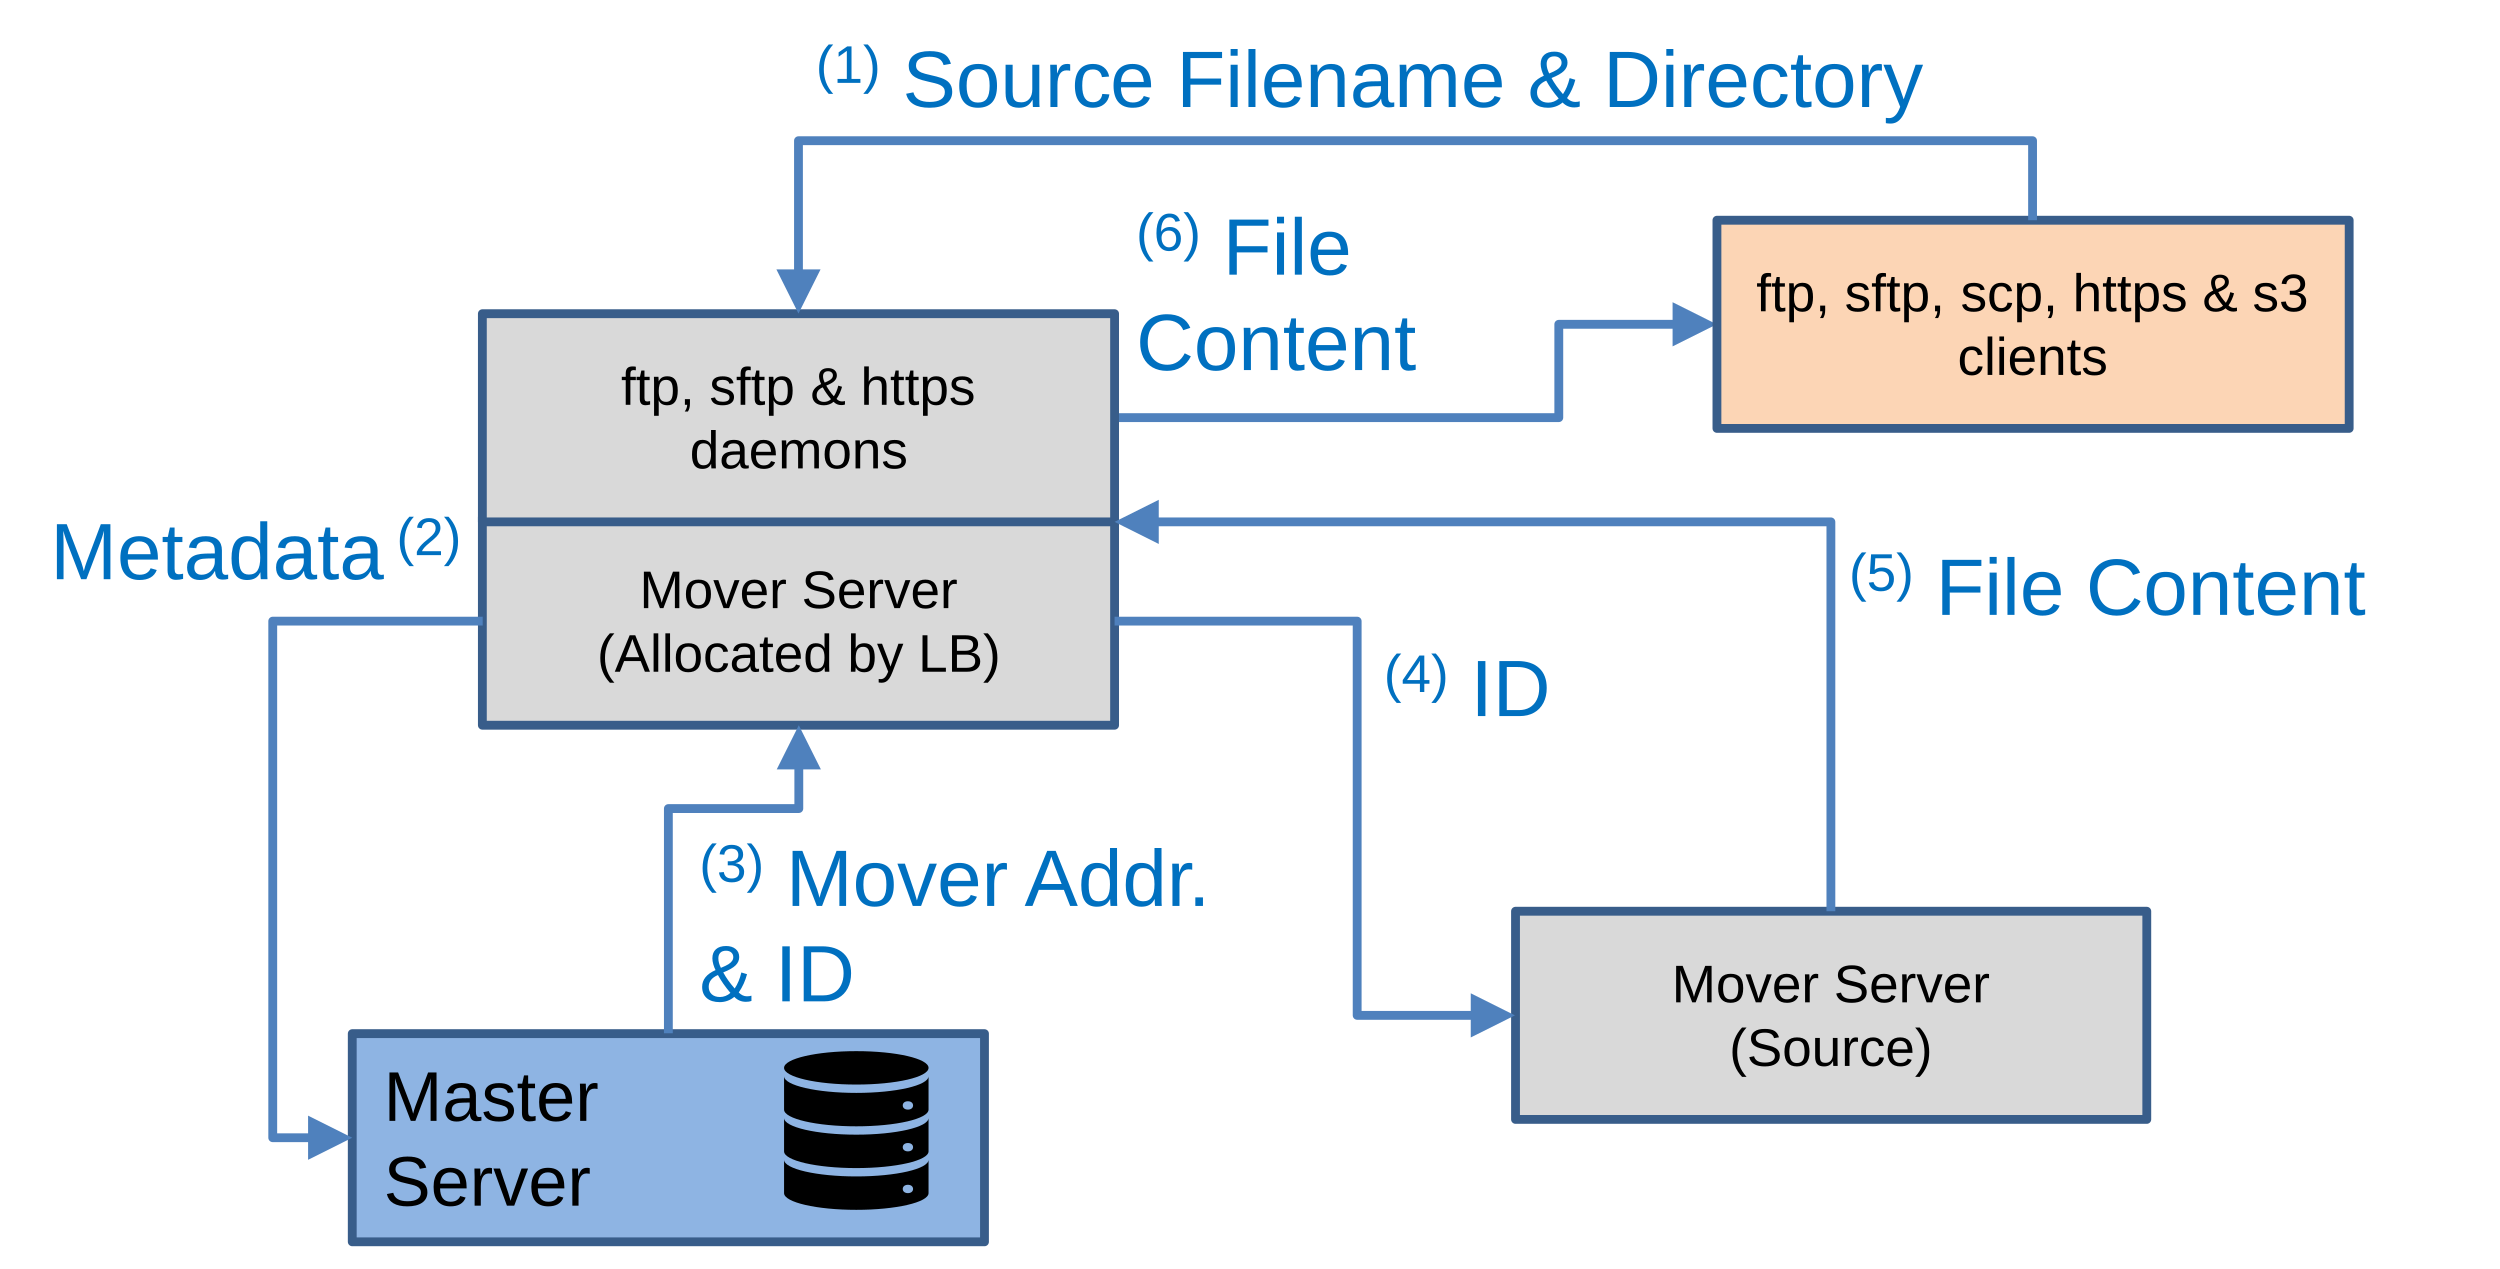
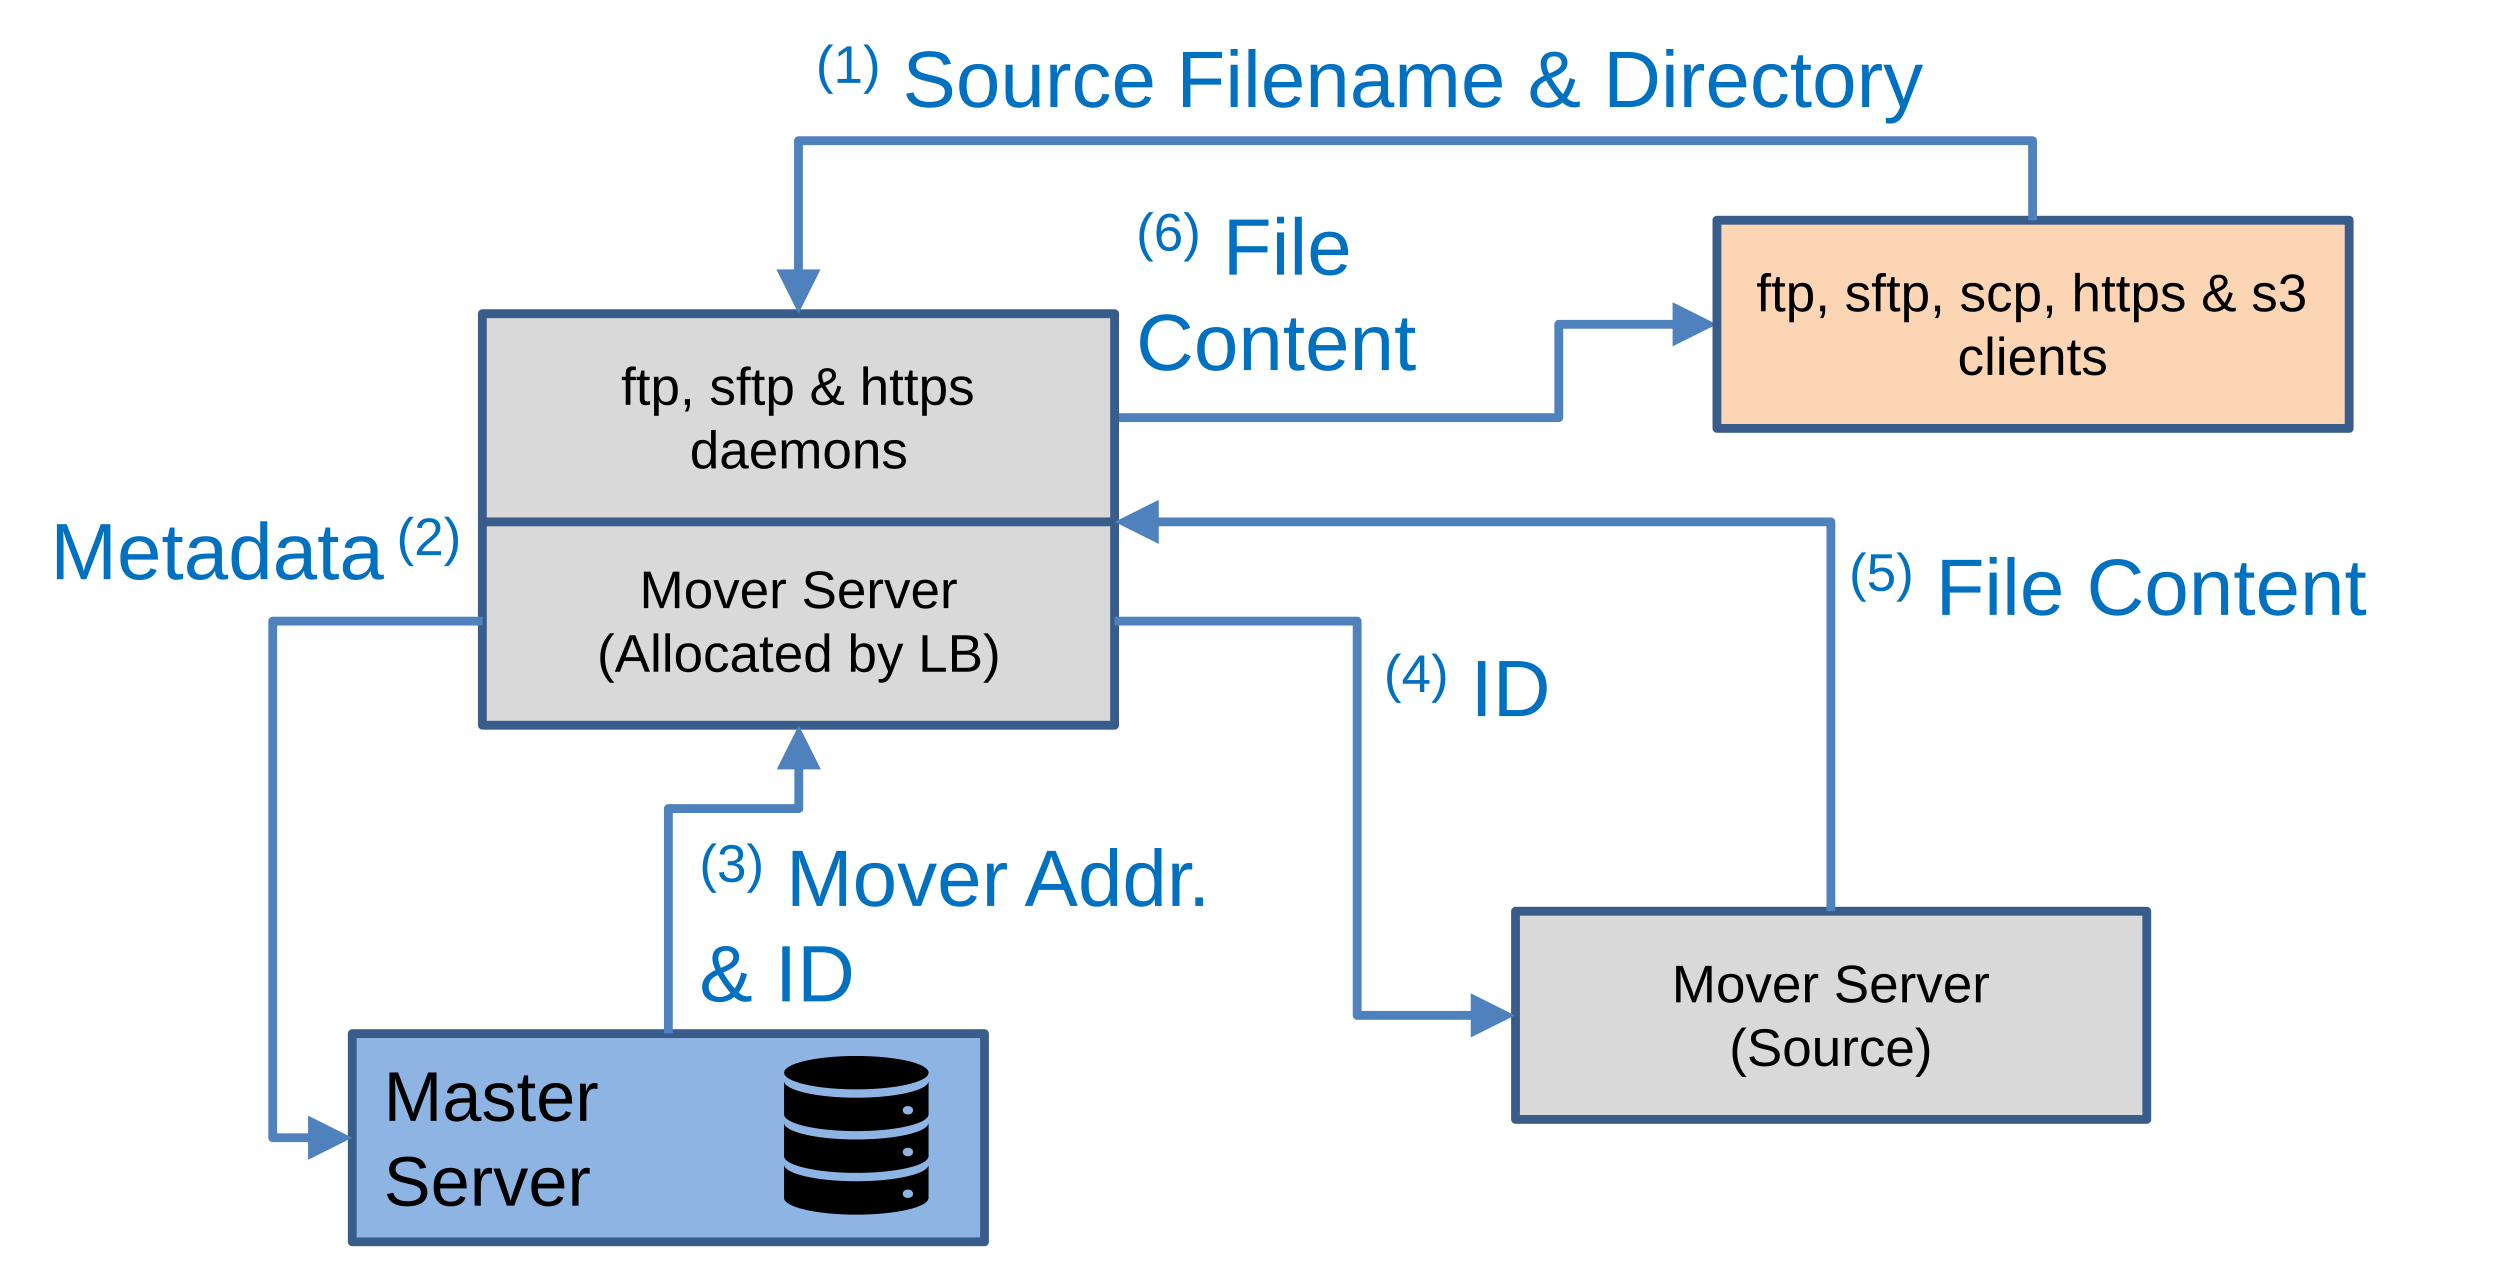
<svg xmlns="http://www.w3.org/2000/svg" width="2594" height="1316" xml:space="preserve" overflow="hidden">
  <g transform="translate(-696 -595)">
    <g>
      <text fill="#0070C0" fill-opacity="1" font-family="Arial,Arial_MSFontService,sans-serif" font-style="normal" font-variant="normal" font-weight="400" font-stretch="normal" font-size="55" text-anchor="start" direction="ltr" writing-mode="lr-tb" unicode-bidi="normal" text-decoration="none" transform="matrix(1 0 0 1 1421.63 1510)">(3)</text>
      <text fill="#0070C0" fill-opacity="1" font-family="Arial,Arial_MSFontService,sans-serif" font-style="normal" font-variant="normal" font-weight="400" font-stretch="normal" font-size="83" text-anchor="start" direction="ltr" writing-mode="lr-tb" unicode-bidi="normal" text-decoration="none" transform="matrix(1 0 0 1 1511.57 1535)">Mover </text>
      <text fill="#0070C0" fill-opacity="1" font-family="Arial,Arial_MSFontService,sans-serif" font-style="normal" font-variant="normal" font-weight="400" font-stretch="normal" font-size="83" text-anchor="start" direction="ltr" writing-mode="lr-tb" unicode-bidi="normal" text-decoration="none" transform="matrix(1 0 0 1 1759.1 1535)">Addr</text>
      <text fill="#0070C0" fill-opacity="1" font-family="Arial,Arial_MSFontService,sans-serif" font-style="normal" font-variant="normal" font-weight="400" font-stretch="normal" font-size="83" text-anchor="start" direction="ltr" writing-mode="lr-tb" unicode-bidi="normal" text-decoration="none" transform="matrix(1 0 0 1 1928.7 1535)">. </text>
      <text fill="#0070C0" fill-opacity="1" font-family="Arial,Arial_MSFontService,sans-serif" font-style="normal" font-variant="normal" font-weight="400" font-stretch="normal" font-size="83" text-anchor="start" direction="ltr" writing-mode="lr-tb" unicode-bidi="normal" text-decoration="none" transform="matrix(1 0 0 1 1421.63 1634)">&amp; ID</text>
      <rect x="1196.5" y="1131.5" width="656" height="216" stroke="#385D8A" stroke-width="9.167" stroke-linecap="butt" stroke-linejoin="round" stroke-miterlimit="10" stroke-opacity="1" fill="#D9D9D9" fill-opacity="1" />
      <text fill="#000000" fill-opacity="1" font-family="Arial,Arial_MSFontService,sans-serif" font-style="normal" font-variant="normal" font-weight="400" font-stretch="normal" font-size="55" text-anchor="start" direction="ltr" writing-mode="lr-tb" unicode-bidi="normal" text-decoration="none" transform="matrix(1 0 0 1 1359.58 1226)">Mover Server</text>
      <text fill="#000000" fill-opacity="1" font-family="Arial,Arial_MSFontService,sans-serif" font-style="normal" font-variant="normal" font-weight="400" font-stretch="normal" font-size="55" text-anchor="start" direction="ltr" writing-mode="lr-tb" unicode-bidi="normal" text-decoration="none" transform="matrix(1 0 0 1 1315.47 1292)">(Allocated by LB)</text>
      <rect x="1061.5" y="1667.5" width="656" height="216" stroke="#385D8A" stroke-width="9.167" stroke-linecap="butt" stroke-linejoin="round" stroke-miterlimit="10" stroke-opacity="1" fill="#8EB4E3" fill-opacity="1" />
      <text fill="#000000" fill-opacity="1" font-family="Arial,Arial_MSFontService,sans-serif" font-style="normal" font-variant="normal" font-weight="400" font-stretch="normal" font-size="73" text-anchor="start" direction="ltr" writing-mode="lr-tb" unicode-bidi="normal" text-decoration="none" transform="matrix(1 0 0 1 1094.11 1758)">Master</text>
      <text fill="#000000" fill-opacity="1" font-family="Arial,Arial_MSFontService,sans-serif" font-style="normal" font-variant="normal" font-weight="400" font-stretch="normal" font-size="73" text-anchor="start" direction="ltr" writing-mode="lr-tb" unicode-bidi="normal" text-decoration="none" transform="matrix(1 0 0 1 1094.11 1846)">Server</text>
      <rect x="2268.5" y="1540.5" width="655" height="216" stroke="#385D8A" stroke-width="9.167" stroke-linecap="butt" stroke-linejoin="round" stroke-miterlimit="10" stroke-opacity="1" fill="#D9D9D9" fill-opacity="1" />
      <text fill="#000000" fill-opacity="1" font-family="Arial,Arial_MSFontService,sans-serif" font-style="normal" font-variant="normal" font-weight="400" font-stretch="normal" font-size="55" text-anchor="start" direction="ltr" writing-mode="lr-tb" unicode-bidi="normal" text-decoration="none" transform="matrix(1 0 0 1 2430.65 1635)">Mover Server</text>
      <text fill="#000000" fill-opacity="1" font-family="Arial,Arial_MSFontService,sans-serif" font-style="normal" font-variant="normal" font-weight="400" font-stretch="normal" font-size="55" text-anchor="start" direction="ltr" writing-mode="lr-tb" unicode-bidi="normal" text-decoration="none" transform="matrix(1 0 0 1 2490.24 1701)">(Source)</text>
      <path d="M0-4.583 217.844-4.583C220.375-4.583 222.427-2.531 222.427 0L222.427 536.004C222.427 538.535 220.375 540.587 217.844 540.587L176.594 540.587 176.594 531.421 217.844 531.421 213.26 536.004 213.26 0 217.844 4.583 0 4.583ZM181.177 558.921 135.344 536.004 181.177 513.087Z" fill="#4F81BD" fill-rule="nonzero" fill-opacity="1" transform="matrix(-1 1.22465e-16 1.22465e-16 1 1196.84 1239.5)" />
      <path d="M1384.92 1667.11 1384.92 1433.97C1384.92 1431.44 1386.97 1429.39 1389.5 1429.39L1524.84 1429.39 1520.26 1433.97 1520.26 1388.75 1529.43 1388.75 1529.43 1433.97C1529.43 1436.5 1527.37 1438.55 1524.84 1438.55L1389.5 1438.55 1394.08 1433.97 1394.08 1667.11ZM1501.93 1393.33 1524.84 1347.5 1547.76 1393.33Z" fill="#4F81BD" fill-rule="nonzero" fill-opacity="1" />
      <path d="M1852.5 1234.92 2104.2 1234.92C2106.73 1234.92 2108.78 1236.97 2108.78 1239.5L2108.78 1648.55 2104.2 1643.96 2226.65 1643.96 2226.65 1653.13 2104.2 1653.13C2101.67 1653.13 2099.61 1651.08 2099.61 1648.55L2099.61 1239.5 2104.2 1244.08 1852.5 1244.08ZM2222.06 1625.63 2267.9 1648.55 2222.06 1671.46Z" fill="#4F81BD" fill-rule="nonzero" fill-opacity="1" />
      <text fill="#0070C0" fill-opacity="1" font-family="Arial,Arial_MSFontService,sans-serif" font-style="normal" font-variant="normal" font-weight="400" font-stretch="normal" font-size="55" text-anchor="start" direction="ltr" writing-mode="lr-tb" unicode-bidi="normal" text-decoration="none" transform="matrix(1 0 0 1 2131.89 1313)">(4)</text>
      <text fill="#0070C0" fill-opacity="1" font-family="Arial,Arial_MSFontService,sans-serif" font-style="normal" font-variant="normal" font-weight="400" font-stretch="normal" font-size="83" text-anchor="start" direction="ltr" writing-mode="lr-tb" unicode-bidi="normal" text-decoration="none" transform="matrix(1 0 0 1 2221.84 1338)">ID</text>
      <path d="M0-4.583 460.903-4.583C463.434-4.583 465.486-2.531 465.486 0L465.486 96.852 460.903 92.269 583.559 92.269 583.559 101.436 460.903 101.436C458.372 101.436 456.32 99.384 456.32 96.852L456.32 0 460.903 4.583 0 4.583ZM578.976 73.936 624.809 96.852 578.976 119.769Z" fill="#4F81BD" fill-rule="nonzero" fill-opacity="1" transform="matrix(1 0 0 -1 1852.5 1028.35)" />
      <rect x="1196.5" y="920.5" width="656" height="216" stroke="#385D8A" stroke-width="9.167" stroke-linecap="butt" stroke-linejoin="round" stroke-miterlimit="10" stroke-opacity="1" fill="#D9D9D9" fill-opacity="1" />
-       <text fill="#000000" fill-opacity="1" font-family="Arial,Arial_MSFontService,sans-serif" font-style="normal" font-variant="normal" font-weight="400" font-stretch="normal" font-size="55" text-anchor="start" direction="ltr" writing-mode="lr-tb" unicode-bidi="normal" text-decoration="none" transform="matrix(1 0 0 1 1340.39 1015)">ftp, sftp</text>
-       <text fill="#000000" fill-opacity="1" font-family="Arial,Arial_MSFontService,sans-serif" font-style="normal" font-variant="normal" font-weight="400" font-stretch="normal" font-size="55" text-anchor="start" direction="ltr" writing-mode="lr-tb" unicode-bidi="normal" text-decoration="none" transform="matrix(1 0 0 1 1536.9 1015)">&amp; https </text>
+       <text fill="#000000" fill-opacity="1" font-family="Arial,Arial_MSFontService,sans-serif" font-style="normal" font-variant="normal" font-weight="400" font-stretch="normal" font-size="55" text-anchor="start" direction="ltr" writing-mode="lr-tb" unicode-bidi="normal" text-decoration="none" transform="matrix(1 0 0 1 1340.39 1015)">ftp, sftp &amp; https </text>
      <text fill="#000000" fill-opacity="1" font-family="Arial,Arial_MSFontService,sans-serif" font-style="normal" font-variant="normal" font-weight="400" font-stretch="normal" font-size="55" text-anchor="start" direction="ltr" writing-mode="lr-tb" unicode-bidi="normal" text-decoration="none" transform="matrix(1 0 0 1 1411.73 1081)">daemons</text>
      <rect x="2477.5" y="823.5" width="656" height="216" stroke="#385D8A" stroke-width="9.167" stroke-linecap="butt" stroke-linejoin="round" stroke-miterlimit="10" stroke-opacity="1" fill="#FCD5B5" fill-opacity="1" />
-       <text fill="#000000" fill-opacity="1" font-family="Arial,Arial_MSFontService,sans-serif" font-style="normal" font-variant="normal" font-weight="400" font-stretch="normal" font-size="55" text-anchor="start" direction="ltr" writing-mode="lr-tb" unicode-bidi="normal" text-decoration="none" transform="matrix(1 0 0 1 2518.32 918)">ftp, sftp,</text>
-       <text fill="#000000" fill-opacity="1" font-family="Arial,Arial_MSFontService,sans-serif" font-style="normal" font-variant="normal" font-weight="400" font-stretch="normal" font-size="55" text-anchor="start" direction="ltr" writing-mode="lr-tb" unicode-bidi="normal" text-decoration="none" transform="matrix(1 0 0 1 2730.3 918)">scp,</text>
-       <text fill="#000000" fill-opacity="1" font-family="Arial,Arial_MSFontService,sans-serif" font-style="normal" font-variant="normal" font-weight="400" font-stretch="normal" font-size="55" text-anchor="start" direction="ltr" writing-mode="lr-tb" unicode-bidi="normal" text-decoration="none" transform="matrix(1 0 0 1 2846.6 918)">https</text>
-       <text fill="#000000" fill-opacity="1" font-family="Arial,Arial_MSFontService,sans-serif" font-style="normal" font-variant="normal" font-weight="400" font-stretch="normal" font-size="55" text-anchor="start" direction="ltr" writing-mode="lr-tb" unicode-bidi="normal" text-decoration="none" transform="matrix(1 0 0 1 2981.24 918)">&amp; s3 </text>
+       <text fill="#000000" fill-opacity="1" font-family="Arial,Arial_MSFontService,sans-serif" font-style="normal" font-variant="normal" font-weight="400" font-stretch="normal" font-size="55" text-anchor="start" direction="ltr" writing-mode="lr-tb" unicode-bidi="normal" text-decoration="none" transform="matrix(1 0 0 1 2518.32 918)">ftp, sftp, scp, https &amp; s3 </text>
      <text fill="#000000" fill-opacity="1" font-family="Arial,Arial_MSFontService,sans-serif" font-style="normal" font-variant="normal" font-weight="400" font-stretch="normal" font-size="55" text-anchor="start" direction="ltr" writing-mode="lr-tb" unicode-bidi="normal" text-decoration="none" transform="matrix(1 0 0 1 2727.16 984)">clients</text>
      <path d="M2800.4 823.5 2800.4 741 2804.99 745.584 1524.5 745.584 1529.08 741 1529.08 879.103 1519.92 879.103 1519.92 741C1519.92 738.469 1521.97 736.417 1524.5 736.417L2804.99 736.417C2807.52 736.417 2809.57 738.469 2809.57 741L2809.57 823.5ZM1547.42 874.519 1524.5 920.353 1501.58 874.519Z" fill="#4F81BD" fill-rule="nonzero" fill-opacity="1" />
      <text fill="#0070C0" fill-opacity="1" font-family="Arial,Arial_MSFontService,sans-serif" font-style="normal" font-variant="normal" font-weight="400" font-stretch="normal" font-size="55" text-anchor="start" direction="ltr" writing-mode="lr-tb" unicode-bidi="normal" text-decoration="none" transform="matrix(1 0 0 1 1542.53 681)">(1)</text>
-       <text fill="#0070C0" fill-opacity="1" font-family="Arial,Arial_MSFontService,sans-serif" font-style="normal" font-variant="normal" font-weight="400" font-stretch="normal" font-size="83" text-anchor="start" direction="ltr" writing-mode="lr-tb" unicode-bidi="normal" text-decoration="none" transform="matrix(1 0 0 1 1632.47 706)">Sourc</text>
-       <text fill="#0070C0" fill-opacity="1" font-family="Arial,Arial_MSFontService,sans-serif" font-style="normal" font-variant="normal" font-weight="400" font-stretch="normal" font-size="83" text-anchor="start" direction="ltr" writing-mode="lr-tb" unicode-bidi="normal" text-decoration="none" transform="matrix(1 0 0 1 1847.89 706)">e</text>
+       <text fill="#0070C0" fill-opacity="1" font-family="Arial,Arial_MSFontService,sans-serif" font-style="normal" font-variant="normal" font-weight="400" font-stretch="normal" font-size="83" text-anchor="start" direction="ltr" writing-mode="lr-tb" unicode-bidi="normal" text-decoration="none" transform="matrix(1 0 0 1 1632.47 706)">Source</text>
      <text fill="#0070C0" fill-opacity="1" font-family="Arial,Arial_MSFontService,sans-serif" font-style="normal" font-variant="normal" font-weight="400" font-stretch="normal" font-size="83" text-anchor="start" direction="ltr" writing-mode="lr-tb" unicode-bidi="normal" text-decoration="none" transform="matrix(1 0 0 1 1916.64 706)">Filename &amp; Directory</text>
      <path d="M0-4.583 403.961-4.583C406.492-4.583 408.544-2.531 408.544 0L408.544 701.984 399.377 701.984 399.377 0 403.961 4.583 0 4.583ZM426.877 697.401 403.961 743.234 381.044 697.401Z" fill="#4F81BD" fill-rule="nonzero" fill-opacity="1" transform="matrix(-1.83697e-16 -1 -1 1.83697e-16 2595.73 1540.46)" />
      <text fill="#0070C0" fill-opacity="1" font-family="Arial,Arial_MSFontService,sans-serif" font-style="normal" font-variant="normal" font-weight="400" font-stretch="normal" font-size="55" text-anchor="start" direction="ltr" writing-mode="lr-tb" unicode-bidi="normal" text-decoration="none" transform="matrix(1 0 0 1 2614.55 1208)">(5)</text>
      <text fill="#0070C0" fill-opacity="1" font-family="Arial,Arial_MSFontService,sans-serif" font-style="normal" font-variant="normal" font-weight="400" font-stretch="normal" font-size="83" text-anchor="start" direction="ltr" writing-mode="lr-tb" unicode-bidi="normal" text-decoration="none" transform="matrix(1 0 0 1 2704.5 1233)">F</text>
-       <text fill="#0070C0" fill-opacity="1" font-family="Arial,Arial_MSFontService,sans-serif" font-style="normal" font-variant="normal" font-weight="400" font-stretch="normal" font-size="83" text-anchor="start" direction="ltr" writing-mode="lr-tb" unicode-bidi="normal" text-decoration="none" transform="matrix(1 0 0 1 2754.91 1233)">ile </text>
-       <text fill="#0070C0" fill-opacity="1" font-family="Arial,Arial_MSFontService,sans-serif" font-style="normal" font-variant="normal" font-weight="400" font-stretch="normal" font-size="83" text-anchor="start" direction="ltr" writing-mode="lr-tb" unicode-bidi="normal" text-decoration="none" transform="matrix(1 0 0 1 2860.33 1233)">C</text>
-       <text fill="#0070C0" fill-opacity="1" font-family="Arial,Arial_MSFontService,sans-serif" font-style="normal" font-variant="normal" font-weight="400" font-stretch="normal" font-size="83" text-anchor="start" direction="ltr" writing-mode="lr-tb" unicode-bidi="normal" text-decoration="none" transform="matrix(1 0 0 1 2919.91 1233)">ontent</text>
+       <text fill="#0070C0" fill-opacity="1" font-family="Arial,Arial_MSFontService,sans-serif" font-style="normal" font-variant="normal" font-weight="400" font-stretch="normal" font-size="83" text-anchor="start" direction="ltr" writing-mode="lr-tb" unicode-bidi="normal" text-decoration="none" transform="matrix(1 0 0 1 2754.91 1233)">ile Content</text>
      <text fill="#0070C0" fill-opacity="1" font-family="Arial,Arial_MSFontService,sans-serif" font-style="normal" font-variant="normal" font-weight="400" font-stretch="normal" font-size="55" text-anchor="start" direction="ltr" writing-mode="lr-tb" unicode-bidi="normal" text-decoration="none" transform="matrix(1 0 0 1 1874.82 855)">(6)</text>
      <text fill="#0070C0" fill-opacity="1" font-family="Arial,Arial_MSFontService,sans-serif" font-style="normal" font-variant="normal" font-weight="400" font-stretch="normal" font-size="83" text-anchor="start" direction="ltr" writing-mode="lr-tb" unicode-bidi="normal" text-decoration="none" transform="matrix(1 0 0 1 1964.77 880)">File</text>
      <text fill="#0070C0" fill-opacity="1" font-family="Arial,Arial_MSFontService,sans-serif" font-style="normal" font-variant="normal" font-weight="400" font-stretch="normal" font-size="83" text-anchor="start" direction="ltr" writing-mode="lr-tb" unicode-bidi="normal" text-decoration="none" transform="matrix(1 0 0 1 1874.82 979)">Content</text>
      <text fill="#0070C0" fill-opacity="1" font-family="Arial,Arial_MSFontService,sans-serif" font-style="normal" font-variant="normal" font-weight="400" font-stretch="normal" font-size="83" text-anchor="start" direction="ltr" writing-mode="lr-tb" unicode-bidi="normal" text-decoration="none" transform="matrix(1 0 0 1 748.225 1196)">Metadata</text>
      <text fill="#0070C0" fill-opacity="1" font-family="Arial,Arial_MSFontService,sans-serif" font-style="normal" font-variant="normal" font-weight="400" font-stretch="normal" font-size="55" text-anchor="start" direction="ltr" writing-mode="lr-tb" unicode-bidi="normal" text-decoration="none" transform="matrix(1 0 0 1 1107.44 1171)">(2)</text>
      <g>
        <g>
          <g>
-             <path d="M164.667 39C164.667 48.573 137.505 56.333 104 56.333 70.495 56.333 43.333 48.573 43.333 39 43.333 29.427 70.495 21.667 104 21.667 137.505 21.667 164.667 29.427 164.667 39Z" fill="#000000" fill-rule="nonzero" fill-opacity="1" transform="matrix(1.23558 0 0 1 1456 1664)" />
-             <path d="M147.333 82.333C144.733 82.333 143 80.6 143 78 143 75.4 144.733 73.667 147.333 73.667 149.933 73.667 151.667 75.4 151.667 78 151.667 80.6 149.933 82.333 147.333 82.333ZM104 65C70.633 65 43.333 57.2 43.333 47.667L43.333 82.333C43.333 91.867 70.633 99.667 104 99.667 137.367 99.667 164.667 91.867 164.667 82.333L164.667 47.667C164.667 57.2 137.367 65 104 65Z" fill="#000000" fill-rule="nonzero" fill-opacity="1" transform="matrix(1.23558 0 0 1 1456 1664)" />
-             <path d="M147.333 125.667C144.733 125.667 143 123.933 143 121.333 143 118.733 144.733 117 147.333 117 149.933 117 151.667 118.733 151.667 121.333 151.667 123.933 149.933 125.667 147.333 125.667ZM104 108.333C70.633 108.333 43.333 100.533 43.333 91L43.333 125.667C43.333 135.2 70.633 143 104 143 137.367 143 164.667 135.2 164.667 125.667L164.667 91C164.667 100.533 137.367 108.333 104 108.333Z" fill="#000000" fill-rule="nonzero" fill-opacity="1" transform="matrix(1.23558 0 0 1 1456 1664)" />
-             <path d="M147.333 169C144.733 169 143 167.267 143 164.667 143 162.067 144.733 160.333 147.333 160.333 149.933 160.333 151.667 162.067 151.667 164.667 151.667 167.267 149.933 169 147.333 169ZM104 151.667C70.633 151.667 43.333 143.867 43.333 134.333L43.333 169C43.333 178.533 70.633 186.333 104 186.333 137.367 186.333 164.667 178.533 164.667 169L164.667 134.333C164.667 143.867 137.367 151.667 104 151.667Z" fill="#000000" fill-rule="nonzero" fill-opacity="1" transform="matrix(1.23558 0 0 1 1456 1664)" />
+             <path d="M164.667 39C164.667 48.573 137.505 56.333 104 56.333 70.495 56.333 43.333 48.573 43.333 39 43.333 29.427 70.495 21.667 104 21.667 137.505 21.667 164.667 29.427 164.667 39Z" fill="#000000" fill-rule="nonzero" fill-opacity="1" transform="matrix(1.23558 0 0 1 1456 1669)" />
+             <path d="M147.333 82.333C144.733 82.333 143 80.6 143 78 143 75.4 144.733 73.667 147.333 73.667 149.933 73.667 151.667 75.4 151.667 78 151.667 80.6 149.933 82.333 147.333 82.333ZM104 65C70.633 65 43.333 57.2 43.333 47.667L43.333 82.333C43.333 91.867 70.633 99.667 104 99.667 137.367 99.667 164.667 91.867 164.667 82.333L164.667 47.667C164.667 57.2 137.367 65 104 65Z" fill="#000000" fill-rule="nonzero" fill-opacity="1" transform="matrix(1.23558 0 0 1 1456 1669)" />
+             <path d="M147.333 125.667C144.733 125.667 143 123.933 143 121.333 143 118.733 144.733 117 147.333 117 149.933 117 151.667 118.733 151.667 121.333 151.667 123.933 149.933 125.667 147.333 125.667ZM104 108.333C70.633 108.333 43.333 100.533 43.333 91L43.333 125.667C43.333 135.2 70.633 143 104 143 137.367 143 164.667 135.2 164.667 125.667L164.667 91C164.667 100.533 137.367 108.333 104 108.333Z" fill="#000000" fill-rule="nonzero" fill-opacity="1" transform="matrix(1.23558 0 0 1 1456 1669)" />
+             <path d="M147.333 169C144.733 169 143 167.267 143 164.667 143 162.067 144.733 160.333 147.333 160.333 149.933 160.333 151.667 162.067 151.667 164.667 151.667 167.267 149.933 169 147.333 169ZM104 151.667C70.633 151.667 43.333 143.867 43.333 134.333L43.333 169C43.333 178.533 70.633 186.333 104 186.333 137.367 186.333 164.667 178.533 164.667 169L164.667 134.333C164.667 143.867 137.367 151.667 104 151.667Z" fill="#000000" fill-rule="nonzero" fill-opacity="1" transform="matrix(1.23558 0 0 1 1456 1669)" />
          </g>
        </g>
      </g>
    </g>
  </g>
</svg>
